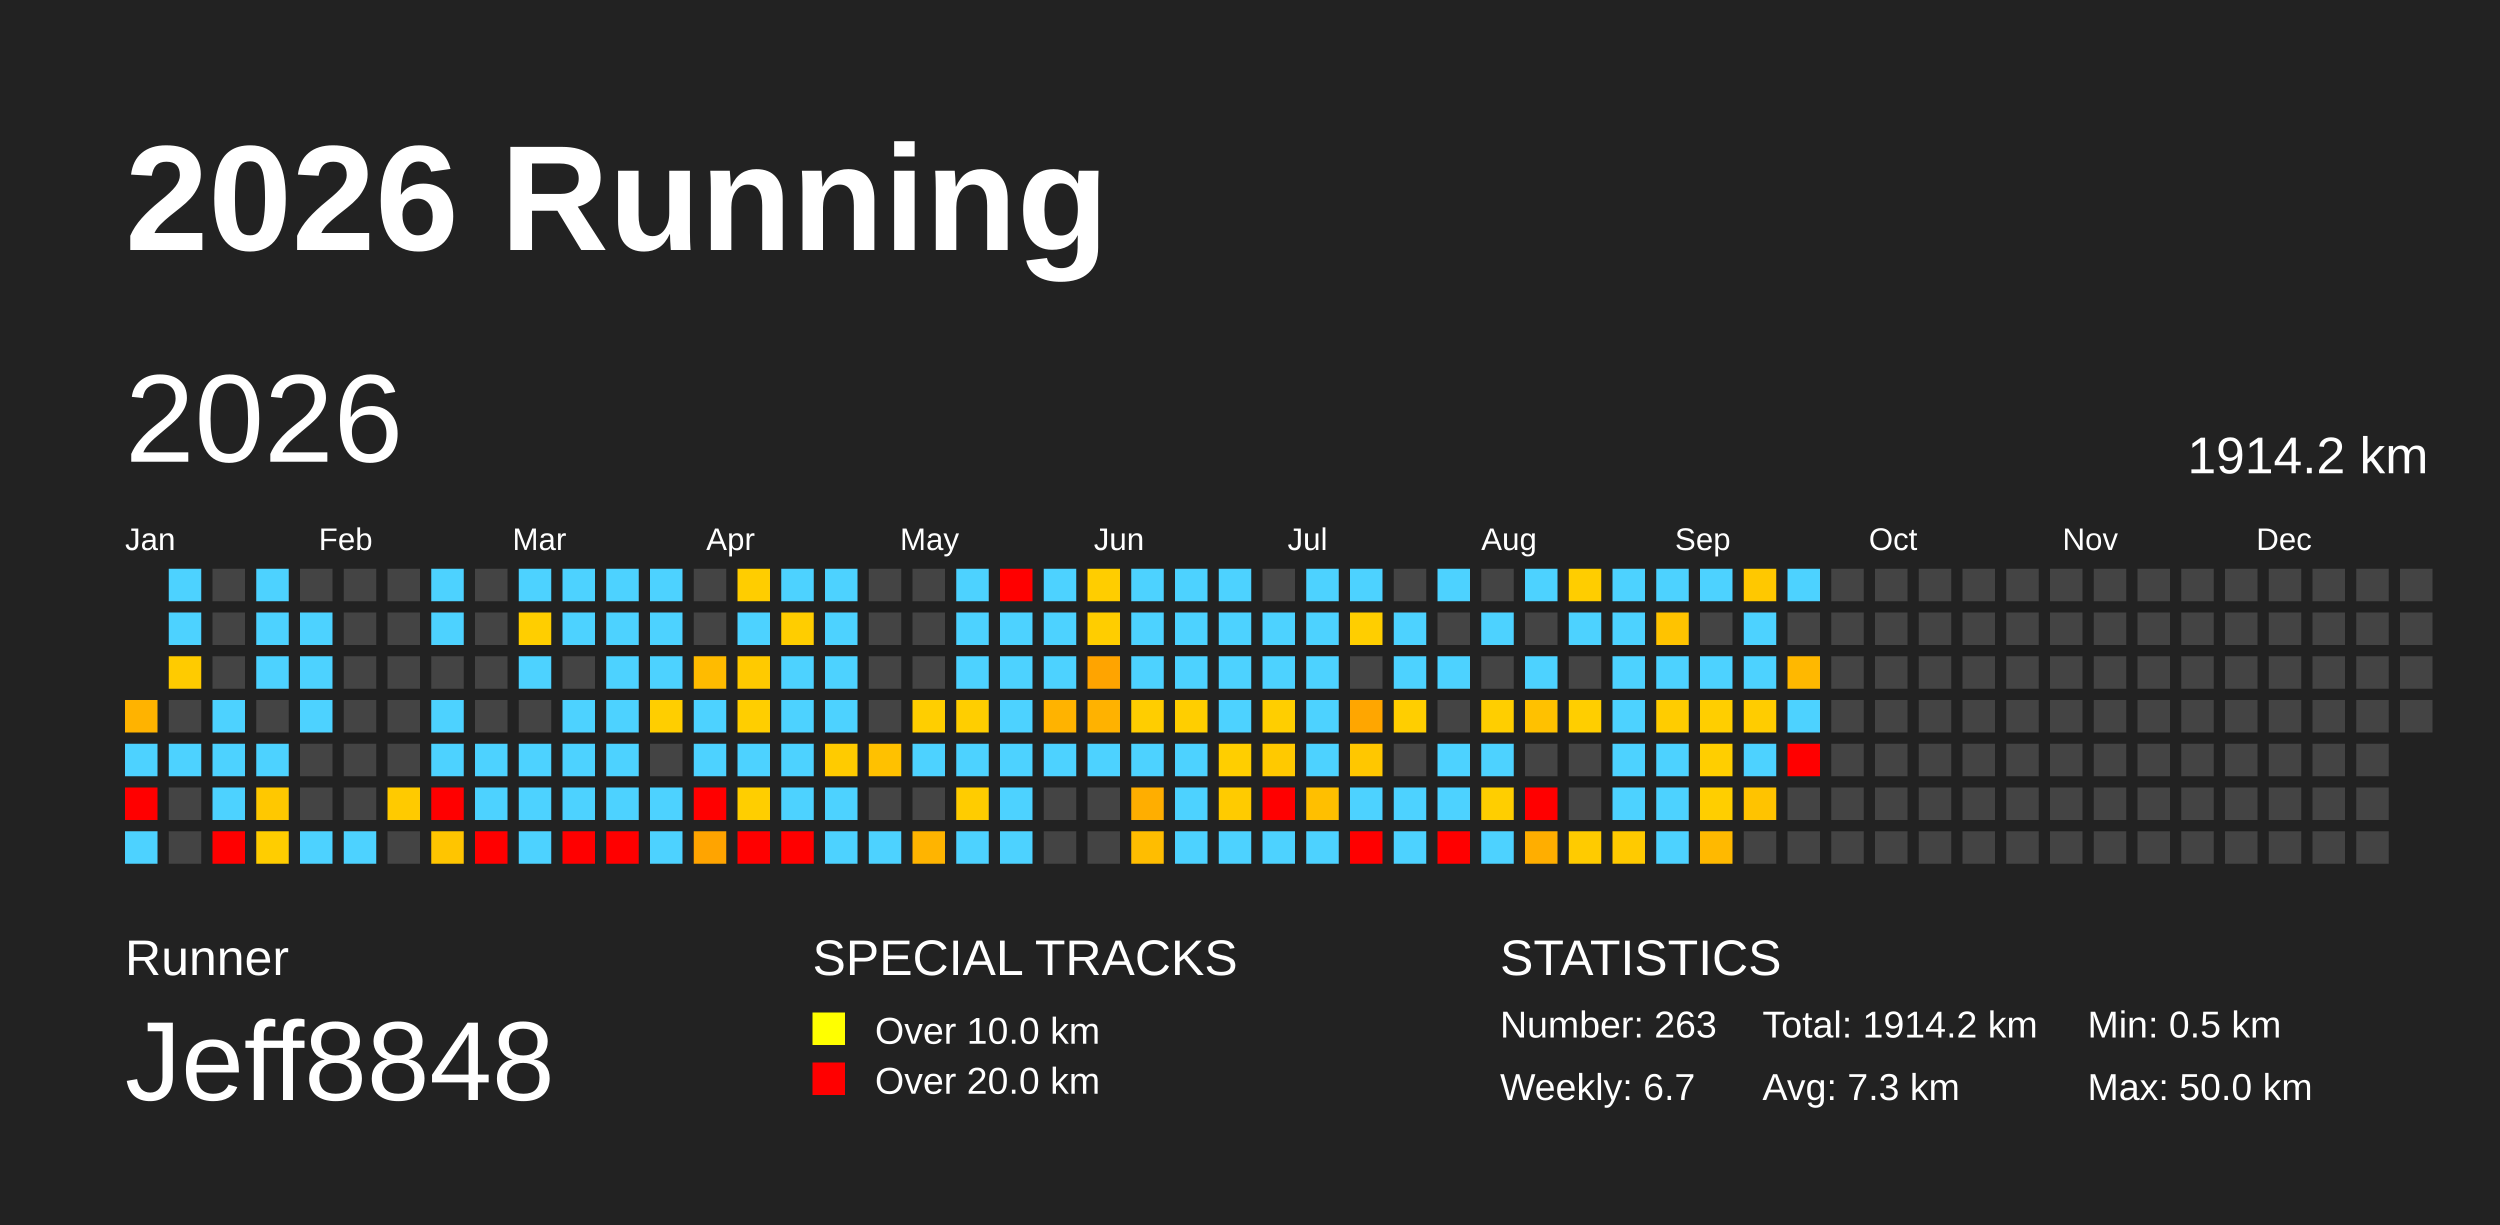
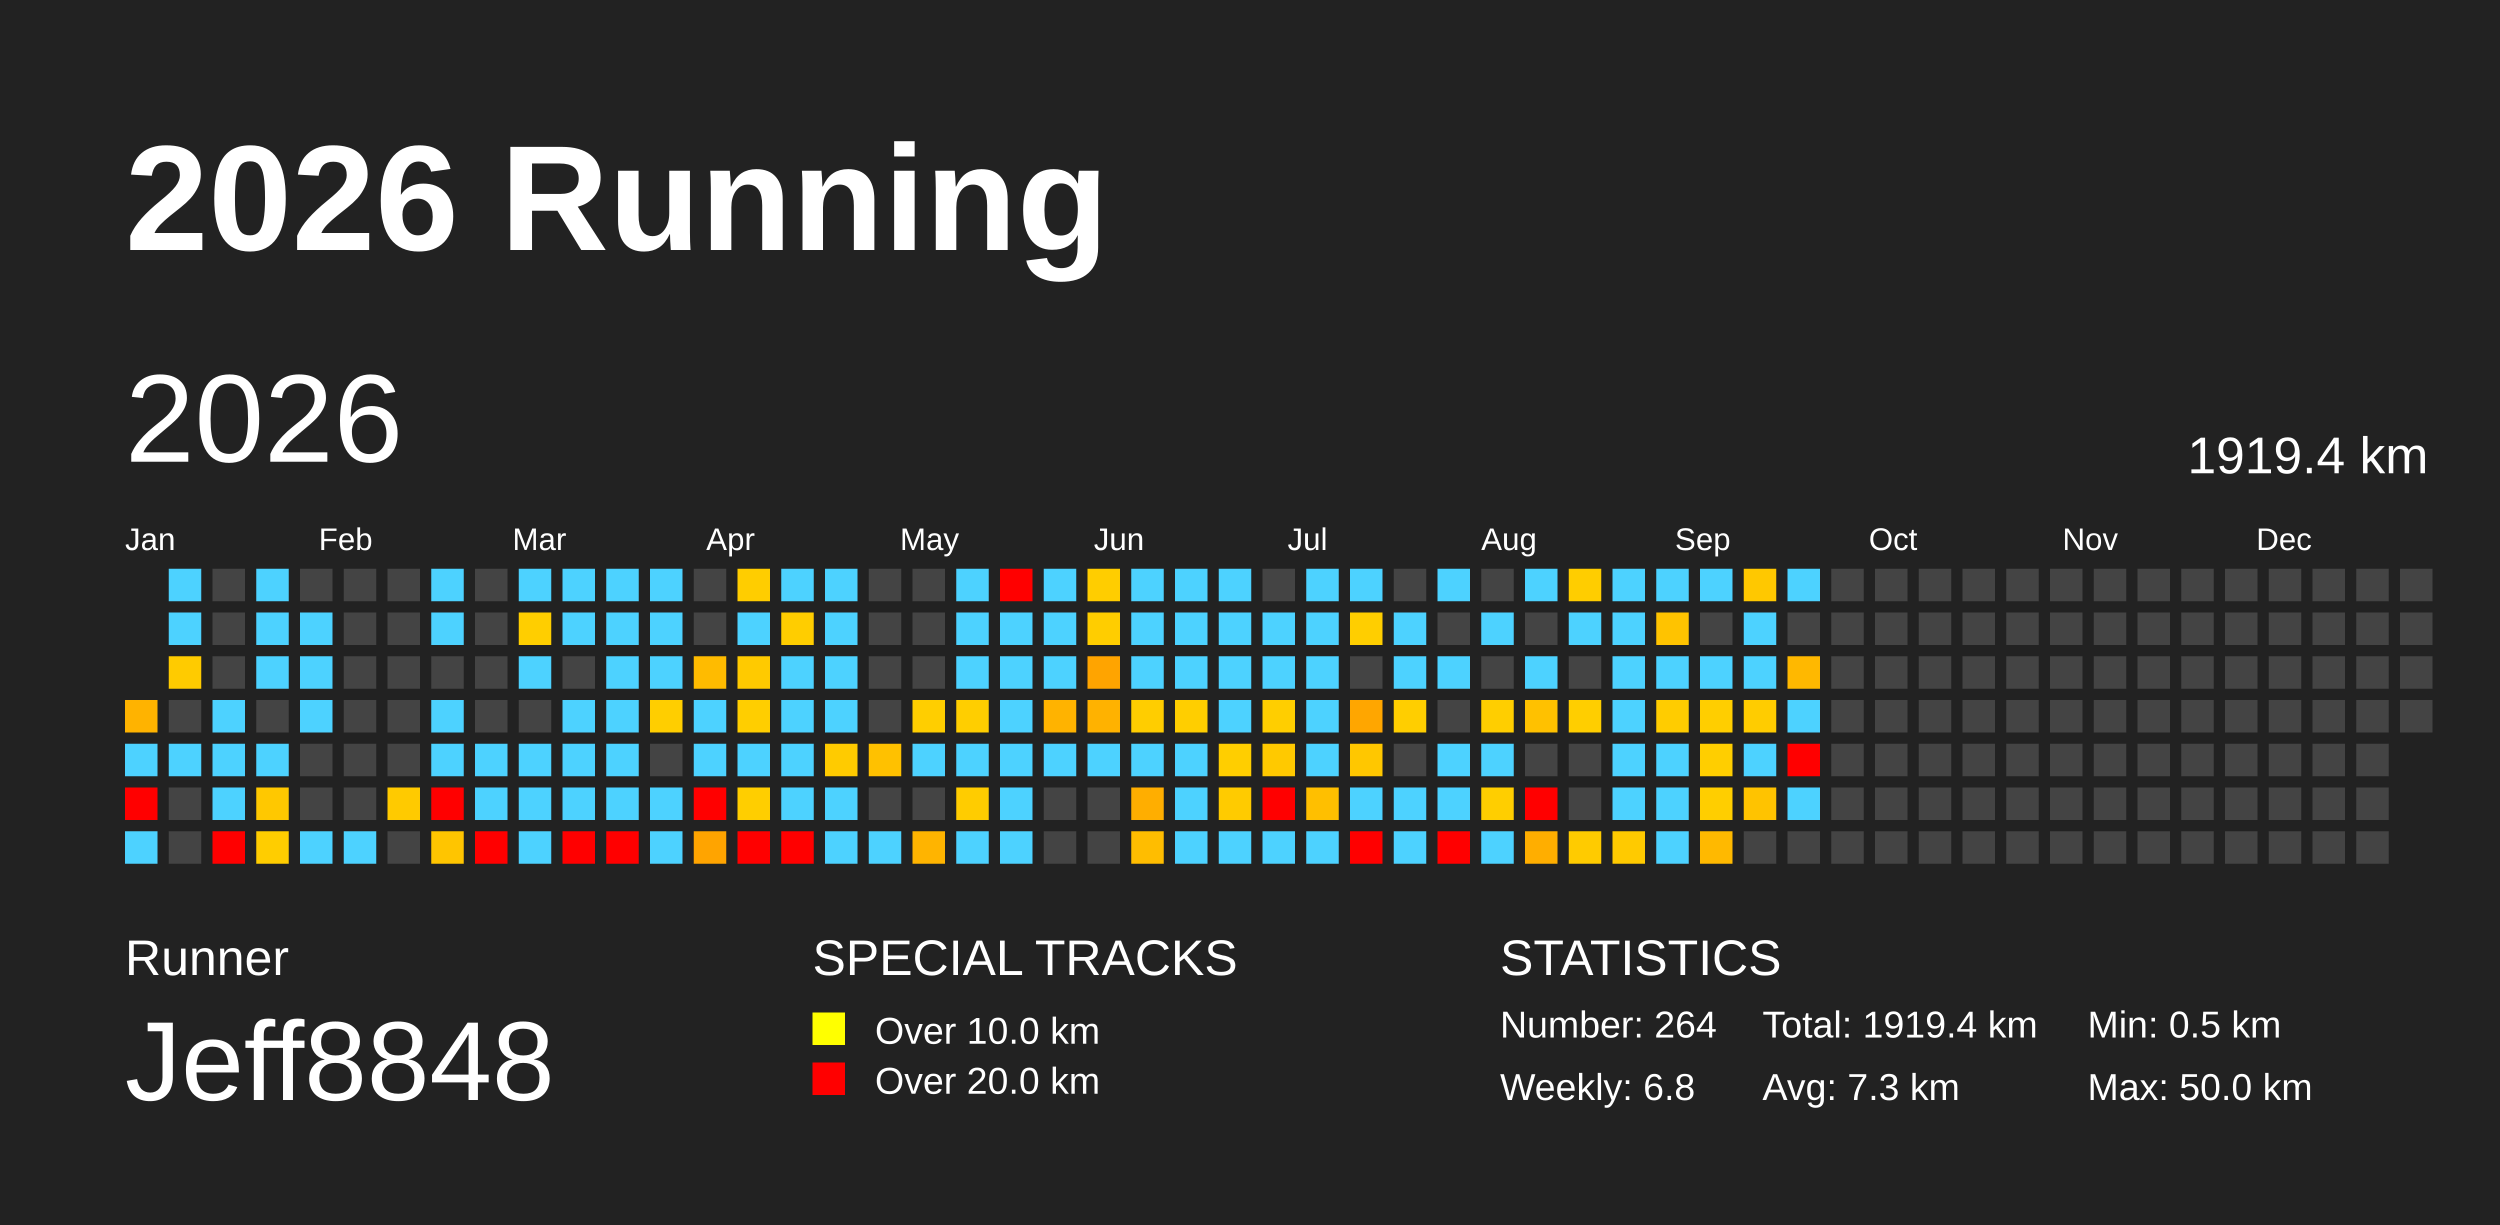
<svg xmlns="http://www.w3.org/2000/svg" baseProfile="full" height="98mm" version="1.1" viewBox="0,0,200,98" width="200mm">
  <defs />
  <rect fill="#222222" height="98" width="200" x="0" y="0" />
  <text fill="#FFFFFF" style="font-size:12px; font-family:Arial; font-weight:bold;" x="10" y="20">2026 Running</text>
  <text fill="#FFFFFF" style="font-size:4px; font-family:Arial" x="10" y="78">Runner</text>
  <text fill="#FFFFFF" style="font-size:9px; font-family:Arial" x="10" y="88">Jeff8848</text>
  <text fill="#FFFFFF" style="font-size:4px; font-family:Arial" x="65" y="78">SPECIAL TRACKS</text>
  <rect fill="yellow" height="2.6" width="2.6" x="65" y="81" />
  <text fill="#FFFFFF" style="font-size:3px; font-family:Arial" x="70" y="83.5">Over 10.0 km</text>
  <rect fill="red" height="2.6" width="2.6" x="65" y="85" />
  <text fill="#FFFFFF" style="font-size:3px; font-family:Arial" x="70" y="87.5">Over 20.0 km</text>
  <text fill="#FFFFFF" style="font-size:4px; font-family:Arial" x="120" y="78">STATISTICS</text>
-   <text fill="#FFFFFF" style="font-size:3px; font-family:Arial" x="120" y="83">Number: 263</text>
-   <text fill="#FFFFFF" style="font-size:3px; font-family:Arial" x="120" y="88">Weekly: 6.7</text>
-   <text fill="#FFFFFF" style="font-size:3px; font-family:Arial" x="141" y="83">Total: 1914.2 km</text>
+   <text fill="#FFFFFF" style="font-size:3px; font-family:Arial" x="120" y="83">Number: 264</text>
+   <text fill="#FFFFFF" style="font-size:3px; font-family:Arial" x="120" y="88">Weekly: 6.8</text>
+   <text fill="#FFFFFF" style="font-size:3px; font-family:Arial" x="141" y="83">Total: 1919.4 km</text>
  <text fill="#FFFFFF" style="font-size:3px; font-family:Arial" x="141" y="88">Avg: 7.3 km</text>
  <text fill="#FFFFFF" style="font-size:3px; font-family:Arial" x="167" y="83">Min: 0.5 km</text>
  <text fill="#FFFFFF" style="font-size:3px; font-family:Arial" x="167" y="88">Max: 50.0 km</text>
  <text dominant-baseline="hanging" fill="#FFFFFF" style="font-size:10.0px; font-family:Arial;" x="10" y="30">2026</text>
-   <text dominant-baseline="hanging" fill="#FFFFFF" style="font-size:4.125px; font-family:Arial;" x="175" y="35">1914.2 km</text>
+   <text dominant-baseline="hanging" fill="#FFFFFF" style="font-size:4.125px; font-family:Arial;" x="175" y="35">1919.4 km</text>
  <text fill="#FFFFFF" style="font-size:2.5px; font-family:Arial" x="10.0" y="44">Jan</text>
  <text fill="#FFFFFF" style="font-size:2.5px; font-family:Arial" x="25.5" y="44">Feb</text>
  <text fill="#FFFFFF" style="font-size:2.5px; font-family:Arial" x="41.0" y="44">Mar</text>
  <text fill="#FFFFFF" style="font-size:2.5px; font-family:Arial" x="56.5" y="44">Apr</text>
  <text fill="#FFFFFF" style="font-size:2.5px; font-family:Arial" x="72.0" y="44">May</text>
  <text fill="#FFFFFF" style="font-size:2.5px; font-family:Arial" x="87.5" y="44">Jun</text>
  <text fill="#FFFFFF" style="font-size:2.5px; font-family:Arial" x="103.0" y="44">Jul</text>
  <text fill="#FFFFFF" style="font-size:2.5px; font-family:Arial" x="118.5" y="44">Aug</text>
  <text fill="#FFFFFF" style="font-size:2.5px; font-family:Arial" x="134.0" y="44">Sep</text>
  <text fill="#FFFFFF" style="font-size:2.5px; font-family:Arial" x="149.5" y="44">Oct</text>
  <text fill="#FFFFFF" style="font-size:2.5px; font-family:Arial" x="165.0" y="44">Nov</text>
  <text fill="#FFFFFF" style="font-size:2.5px; font-family:Arial" x="180.5" y="44">Dec</text>
  <rect fill="#ffb300" height="2.6" width="2.6" x="10.0" y="56.0" />
  <rect fill="#4dd2ff" height="2.6" width="2.6" x="10.0" y="59.5" />
  <rect fill="red" height="2.6" width="2.6" x="10.0" y="63.0" />
  <rect fill="#4dd2ff" height="2.6" width="2.6" x="10.0" y="66.5" />
  <rect fill="#4dd2ff" height="2.6" width="2.6" x="13.5" y="45.5" />
  <rect fill="#4dd2ff" height="2.6" width="2.6" x="13.5" y="49.0" />
  <rect fill="#ffcb00" height="2.6" width="2.6" x="13.5" y="52.5" />
  <rect fill="#444444" height="2.6" width="2.6" x="13.5" y="56.0" />
  <rect fill="#4dd2ff" height="2.6" width="2.6" x="13.5" y="59.5" />
  <rect fill="#444444" height="2.6" width="2.6" x="13.5" y="63.0" />
  <rect fill="#444444" height="2.6" width="2.6" x="13.5" y="66.5" />
  <rect fill="#444444" height="2.6" width="2.6" x="17.0" y="45.5" />
  <rect fill="#444444" height="2.6" width="2.6" x="17.0" y="49.0" />
  <rect fill="#444444" height="2.6" width="2.6" x="17.0" y="52.5" />
  <rect fill="#4dd2ff" height="2.6" width="2.6" x="17.0" y="56.0" />
  <rect fill="#4dd2ff" height="2.6" width="2.6" x="17.0" y="59.5" />
  <rect fill="#4dd2ff" height="2.6" width="2.6" x="17.0" y="63.0" />
  <rect fill="red" height="2.6" width="2.6" x="17.0" y="66.5" />
  <rect fill="#4dd2ff" height="2.6" width="2.6" x="20.5" y="45.5" />
  <rect fill="#4dd2ff" height="2.6" width="2.6" x="20.5" y="49.0" />
  <rect fill="#4dd2ff" height="2.6" width="2.6" x="20.5" y="52.5" />
  <rect fill="#444444" height="2.6" width="2.6" x="20.5" y="56.0" />
  <rect fill="#4dd2ff" height="2.6" width="2.6" x="20.5" y="59.5" />
  <rect fill="#ffc800" height="2.6" width="2.6" x="20.5" y="63.0" />
  <rect fill="#ffcd00" height="2.6" width="2.6" x="20.5" y="66.5" />
  <rect fill="#444444" height="2.6" width="2.6" x="24.0" y="45.5" />
  <rect fill="#4dd2ff" height="2.6" width="2.6" x="24.0" y="49.0" />
  <rect fill="#4dd2ff" height="2.6" width="2.6" x="24.0" y="52.5" />
  <rect fill="#4dd2ff" height="2.6" width="2.6" x="24.0" y="56.0" />
  <rect fill="#444444" height="2.6" width="2.6" x="24.0" y="59.5" />
  <rect fill="#444444" height="2.6" width="2.6" x="24.0" y="63.0" />
  <rect fill="#4dd2ff" height="2.6" width="2.6" x="24.0" y="66.5" />
  <rect fill="#444444" height="2.6" width="2.6" x="27.5" y="45.5" />
  <rect fill="#444444" height="2.6" width="2.6" x="27.5" y="49.0" />
  <rect fill="#444444" height="2.6" width="2.6" x="27.5" y="52.5" />
  <rect fill="#444444" height="2.6" width="2.6" x="27.5" y="56.0" />
  <rect fill="#444444" height="2.6" width="2.6" x="27.5" y="59.5" />
  <rect fill="#444444" height="2.6" width="2.6" x="27.5" y="63.0" />
  <rect fill="#4dd2ff" height="2.6" width="2.6" x="27.5" y="66.5" />
  <rect fill="#444444" height="2.6" width="2.6" x="31.0" y="45.5" />
  <rect fill="#444444" height="2.6" width="2.6" x="31.0" y="49.0" />
  <rect fill="#444444" height="2.6" width="2.6" x="31.0" y="52.5" />
  <rect fill="#444444" height="2.6" width="2.6" x="31.0" y="56.0" />
  <rect fill="#444444" height="2.6" width="2.6" x="31.0" y="59.5" />
  <rect fill="#ffca00" height="2.6" width="2.6" x="31.0" y="63.0" />
  <rect fill="#444444" height="2.6" width="2.6" x="31.0" y="66.5" />
  <rect fill="#4dd2ff" height="2.6" width="2.6" x="34.5" y="45.5" />
  <rect fill="#4dd2ff" height="2.6" width="2.6" x="34.5" y="49.0" />
  <rect fill="#444444" height="2.6" width="2.6" x="34.5" y="52.5" />
  <rect fill="#4dd2ff" height="2.6" width="2.6" x="34.5" y="56.0" />
  <rect fill="#4dd2ff" height="2.6" width="2.6" x="34.5" y="59.5" />
  <rect fill="red" height="2.6" width="2.6" x="34.5" y="63.0" />
  <rect fill="#ffc500" height="2.6" width="2.6" x="34.5" y="66.5" />
  <rect fill="#444444" height="2.6" width="2.6" x="38.0" y="45.5" />
  <rect fill="#444444" height="2.6" width="2.6" x="38.0" y="49.0" />
  <rect fill="#444444" height="2.6" width="2.6" x="38.0" y="52.5" />
  <rect fill="#444444" height="2.6" width="2.6" x="38.0" y="56.0" />
  <rect fill="#4dd2ff" height="2.6" width="2.6" x="38.0" y="59.5" />
  <rect fill="#4dd2ff" height="2.6" width="2.6" x="38.0" y="63.0" />
  <rect fill="red" height="2.6" width="2.6" x="38.0" y="66.5" />
  <rect fill="#4dd2ff" height="2.6" width="2.6" x="41.5" y="45.5" />
  <rect fill="#ffce00" height="2.6" width="2.6" x="41.5" y="49.0" />
  <rect fill="#4dd2ff" height="2.6" width="2.6" x="41.5" y="52.5" />
  <rect fill="#444444" height="2.6" width="2.6" x="41.5" y="56.0" />
  <rect fill="#4dd2ff" height="2.6" width="2.6" x="41.5" y="59.5" />
  <rect fill="#4dd2ff" height="2.6" width="2.6" x="41.5" y="63.0" />
  <rect fill="#4dd2ff" height="2.6" width="2.6" x="41.5" y="66.5" />
  <rect fill="#4dd2ff" height="2.6" width="2.6" x="45.0" y="45.5" />
  <rect fill="#4dd2ff" height="2.6" width="2.6" x="45.0" y="49.0" />
  <rect fill="#444444" height="2.6" width="2.6" x="45.0" y="52.5" />
  <rect fill="#4dd2ff" height="2.6" width="2.6" x="45.0" y="56.0" />
  <rect fill="#4dd2ff" height="2.6" width="2.6" x="45.0" y="59.5" />
  <rect fill="#4dd2ff" height="2.6" width="2.6" x="45.0" y="63.0" />
  <rect fill="red" height="2.6" width="2.6" x="45.0" y="66.5" />
  <rect fill="#4dd2ff" height="2.6" width="2.6" x="48.5" y="45.5" />
  <rect fill="#4dd2ff" height="2.6" width="2.6" x="48.5" y="49.0" />
  <rect fill="#4dd2ff" height="2.6" width="2.6" x="48.5" y="52.5" />
  <rect fill="#4dd2ff" height="2.6" width="2.6" x="48.5" y="56.0" />
  <rect fill="#4dd2ff" height="2.6" width="2.6" x="48.5" y="59.5" />
  <rect fill="#4dd2ff" height="2.6" width="2.6" x="48.5" y="63.0" />
  <rect fill="red" height="2.6" width="2.6" x="48.5" y="66.5" />
  <rect fill="#4dd2ff" height="2.6" width="2.6" x="52.0" y="45.5" />
  <rect fill="#4dd2ff" height="2.6" width="2.6" x="52.0" y="49.0" />
  <rect fill="#4dd2ff" height="2.6" width="2.6" x="52.0" y="52.5" />
  <rect fill="#ffce00" height="2.6" width="2.6" x="52.0" y="56.0" />
  <rect fill="#444444" height="2.6" width="2.6" x="52.0" y="59.5" />
  <rect fill="#4dd2ff" height="2.6" width="2.6" x="52.0" y="63.0" />
  <rect fill="#4dd2ff" height="2.6" width="2.6" x="52.0" y="66.5" />
  <rect fill="#444444" height="2.6" width="2.6" x="55.5" y="45.5" />
  <rect fill="#444444" height="2.6" width="2.6" x="55.5" y="49.0" />
  <rect fill="#ffbb00" height="2.6" width="2.6" x="55.5" y="52.5" />
  <rect fill="#4dd2ff" height="2.6" width="2.6" x="55.5" y="56.0" />
  <rect fill="#4dd2ff" height="2.6" width="2.6" x="55.5" y="59.5" />
  <rect fill="red" height="2.6" width="2.6" x="55.5" y="63.0" />
  <rect fill="#ffa400" height="2.6" width="2.6" x="55.5" y="66.5" />
  <rect fill="#ffcd00" height="2.6" width="2.6" x="59.0" y="45.5" />
  <rect fill="#4dd2ff" height="2.6" width="2.6" x="59.0" y="49.0" />
  <rect fill="#ffca00" height="2.6" width="2.6" x="59.0" y="52.5" />
  <rect fill="#ffce00" height="2.6" width="2.6" x="59.0" y="56.0" />
  <rect fill="#4dd2ff" height="2.6" width="2.6" x="59.0" y="59.5" />
  <rect fill="#ffce00" height="2.6" width="2.6" x="59.0" y="63.0" />
  <rect fill="red" height="2.6" width="2.6" x="59.0" y="66.5" />
  <rect fill="#4dd2ff" height="2.6" width="2.6" x="62.5" y="45.5" />
  <rect fill="#ffcd00" height="2.6" width="2.6" x="62.5" y="49.0" />
  <rect fill="#4dd2ff" height="2.6" width="2.6" x="62.5" y="52.5" />
  <rect fill="#4dd2ff" height="2.6" width="2.6" x="62.5" y="56.0" />
  <rect fill="#4dd2ff" height="2.6" width="2.6" x="62.5" y="59.5" />
  <rect fill="#4dd2ff" height="2.6" width="2.6" x="62.5" y="63.0" />
  <rect fill="red" height="2.6" width="2.6" x="62.5" y="66.5" />
  <rect fill="#4dd2ff" height="2.6" width="2.6" x="66.0" y="45.5" />
  <rect fill="#4dd2ff" height="2.6" width="2.6" x="66.0" y="49.0" />
  <rect fill="#4dd2ff" height="2.6" width="2.6" x="66.0" y="52.5" />
  <rect fill="#4dd2ff" height="2.6" width="2.6" x="66.0" y="56.0" />
  <rect fill="#ffcb00" height="2.6" width="2.6" x="66.0" y="59.5" />
  <rect fill="#4dd2ff" height="2.6" width="2.6" x="66.0" y="63.0" />
  <rect fill="#4dd2ff" height="2.6" width="2.6" x="66.0" y="66.5" />
  <rect fill="#444444" height="2.6" width="2.6" x="69.5" y="45.5" />
  <rect fill="#444444" height="2.6" width="2.6" x="69.5" y="49.0" />
  <rect fill="#444444" height="2.6" width="2.6" x="69.5" y="52.5" />
  <rect fill="#444444" height="2.6" width="2.6" x="69.5" y="56.0" />
  <rect fill="#ffc100" height="2.6" width="2.6" x="69.5" y="59.5" />
  <rect fill="#444444" height="2.6" width="2.6" x="69.5" y="63.0" />
  <rect fill="#4dd2ff" height="2.6" width="2.6" x="69.5" y="66.5" />
  <rect fill="#444444" height="2.6" width="2.6" x="73.0" y="45.5" />
  <rect fill="#444444" height="2.6" width="2.6" x="73.0" y="49.0" />
  <rect fill="#444444" height="2.6" width="2.6" x="73.0" y="52.5" />
  <rect fill="#ffce00" height="2.6" width="2.6" x="73.0" y="56.0" />
  <rect fill="#4dd2ff" height="2.6" width="2.6" x="73.0" y="59.5" />
  <rect fill="#444444" height="2.6" width="2.6" x="73.0" y="63.0" />
  <rect fill="#ffb400" height="2.6" width="2.6" x="73.0" y="66.5" />
  <rect fill="#4dd2ff" height="2.6" width="2.6" x="76.5" y="45.5" />
  <rect fill="#4dd2ff" height="2.6" width="2.6" x="76.5" y="49.0" />
  <rect fill="#4dd2ff" height="2.6" width="2.6" x="76.5" y="52.5" />
  <rect fill="#ffce00" height="2.6" width="2.6" x="76.5" y="56.0" />
  <rect fill="#4dd2ff" height="2.6" width="2.6" x="76.5" y="59.5" />
  <rect fill="#ffcc00" height="2.6" width="2.6" x="76.5" y="63.0" />
  <rect fill="#4dd2ff" height="2.6" width="2.6" x="76.5" y="66.5" />
  <rect fill="red" height="2.6" width="2.6" x="80.0" y="45.5" />
  <rect fill="#4dd2ff" height="2.6" width="2.6" x="80.0" y="49.0" />
  <rect fill="#4dd2ff" height="2.6" width="2.6" x="80.0" y="52.5" />
  <rect fill="#4dd2ff" height="2.6" width="2.6" x="80.0" y="56.0" />
  <rect fill="#4dd2ff" height="2.6" width="2.6" x="80.0" y="59.5" />
  <rect fill="#4dd2ff" height="2.6" width="2.6" x="80.0" y="63.0" />
  <rect fill="#4dd2ff" height="2.6" width="2.6" x="80.0" y="66.5" />
  <rect fill="#4dd2ff" height="2.6" width="2.6" x="83.5" y="45.5" />
  <rect fill="#4dd2ff" height="2.6" width="2.6" x="83.5" y="49.0" />
  <rect fill="#4dd2ff" height="2.6" width="2.6" x="83.5" y="52.5" />
  <rect fill="#ffb300" height="2.6" width="2.6" x="83.5" y="56.0" />
  <rect fill="#4dd2ff" height="2.6" width="2.6" x="83.5" y="59.5" />
  <rect fill="#444444" height="2.6" width="2.6" x="83.5" y="63.0" />
  <rect fill="#444444" height="2.6" width="2.6" x="83.5" y="66.5" />
  <rect fill="#ffcd00" height="2.6" width="2.6" x="87.0" y="45.5" />
  <rect fill="#ffcd00" height="2.6" width="2.6" x="87.0" y="49.0" />
  <rect fill="#ffa400" height="2.6" width="2.6" x="87.0" y="52.5" />
  <rect fill="#ffb200" height="2.6" width="2.6" x="87.0" y="56.0" />
  <rect fill="#4dd2ff" height="2.6" width="2.6" x="87.0" y="59.5" />
  <rect fill="#444444" height="2.6" width="2.6" x="87.0" y="63.0" />
  <rect fill="#444444" height="2.6" width="2.6" x="87.0" y="66.5" />
  <rect fill="#4dd2ff" height="2.6" width="2.6" x="90.5" y="45.5" />
  <rect fill="#4dd2ff" height="2.6" width="2.6" x="90.5" y="49.0" />
  <rect fill="#4dd2ff" height="2.6" width="2.6" x="90.5" y="52.5" />
  <rect fill="#ffcd00" height="2.6" width="2.6" x="90.5" y="56.0" />
  <rect fill="#4dd2ff" height="2.6" width="2.6" x="90.5" y="59.5" />
  <rect fill="#ffae00" height="2.6" width="2.6" x="90.5" y="63.0" />
  <rect fill="#ffbd00" height="2.6" width="2.6" x="90.5" y="66.5" />
  <rect fill="#4dd2ff" height="2.6" width="2.6" x="94.0" y="45.5" />
  <rect fill="#4dd2ff" height="2.6" width="2.6" x="94.0" y="49.0" />
  <rect fill="#4dd2ff" height="2.6" width="2.6" x="94.0" y="52.5" />
  <rect fill="#ffce00" height="2.6" width="2.6" x="94.0" y="56.0" />
  <rect fill="#4dd2ff" height="2.6" width="2.6" x="94.0" y="59.5" />
  <rect fill="#4dd2ff" height="2.6" width="2.6" x="94.0" y="63.0" />
  <rect fill="#4dd2ff" height="2.6" width="2.6" x="94.0" y="66.5" />
  <rect fill="#4dd2ff" height="2.6" width="2.6" x="97.5" y="45.5" />
  <rect fill="#4dd2ff" height="2.6" width="2.6" x="97.5" y="49.0" />
  <rect fill="#4dd2ff" height="2.6" width="2.6" x="97.5" y="52.5" />
  <rect fill="#4dd2ff" height="2.6" width="2.6" x="97.5" y="56.0" />
  <rect fill="#ffce00" height="2.6" width="2.6" x="97.5" y="59.5" />
  <rect fill="#ffcb00" height="2.6" width="2.6" x="97.5" y="63.0" />
  <rect fill="#4dd2ff" height="2.6" width="2.6" x="97.5" y="66.5" />
  <rect fill="#444444" height="2.6" width="2.6" x="101.0" y="45.5" />
  <rect fill="#4dd2ff" height="2.6" width="2.6" x="101.0" y="49.0" />
  <rect fill="#4dd2ff" height="2.6" width="2.6" x="101.0" y="52.5" />
  <rect fill="#ffce00" height="2.6" width="2.6" x="101.0" y="56.0" />
  <rect fill="#ffc900" height="2.6" width="2.6" x="101.0" y="59.5" />
  <rect fill="red" height="2.6" width="2.6" x="101.0" y="63.0" />
  <rect fill="#4dd2ff" height="2.6" width="2.6" x="101.0" y="66.5" />
  <rect fill="#4dd2ff" height="2.6" width="2.6" x="104.5" y="45.5" />
  <rect fill="#4dd2ff" height="2.6" width="2.6" x="104.5" y="49.0" />
  <rect fill="#4dd2ff" height="2.6" width="2.6" x="104.5" y="52.5" />
  <rect fill="#4dd2ff" height="2.6" width="2.6" x="104.5" y="56.0" />
  <rect fill="#4dd2ff" height="2.6" width="2.6" x="104.5" y="59.5" />
  <rect fill="#ffbf00" height="2.6" width="2.6" x="104.5" y="63.0" />
  <rect fill="#4dd2ff" height="2.6" width="2.6" x="104.5" y="66.5" />
  <rect fill="#4dd2ff" height="2.6" width="2.6" x="108.0" y="45.5" />
  <rect fill="#ffce00" height="2.6" width="2.6" x="108.0" y="49.0" />
  <rect fill="#444444" height="2.6" width="2.6" x="108.0" y="52.5" />
  <rect fill="#ffa600" height="2.6" width="2.6" x="108.0" y="56.0" />
  <rect fill="#ffc700" height="2.6" width="2.6" x="108.0" y="59.5" />
  <rect fill="#4dd2ff" height="2.6" width="2.6" x="108.0" y="63.0" />
  <rect fill="red" height="2.6" width="2.6" x="108.0" y="66.5" />
  <rect fill="#444444" height="2.6" width="2.6" x="111.5" y="45.5" />
  <rect fill="#4dd2ff" height="2.6" width="2.6" x="111.5" y="49.0" />
  <rect fill="#4dd2ff" height="2.6" width="2.6" x="111.5" y="52.5" />
  <rect fill="#ffce00" height="2.6" width="2.6" x="111.5" y="56.0" />
  <rect fill="#444444" height="2.6" width="2.6" x="111.5" y="59.5" />
  <rect fill="#4dd2ff" height="2.6" width="2.6" x="111.5" y="63.0" />
  <rect fill="#4dd2ff" height="2.6" width="2.6" x="111.5" y="66.5" />
  <rect fill="#4dd2ff" height="2.6" width="2.6" x="115.0" y="45.5" />
  <rect fill="#444444" height="2.6" width="2.6" x="115.0" y="49.0" />
  <rect fill="#4dd2ff" height="2.6" width="2.6" x="115.0" y="52.5" />
  <rect fill="#444444" height="2.6" width="2.6" x="115.0" y="56.0" />
  <rect fill="#4dd2ff" height="2.6" width="2.6" x="115.0" y="59.5" />
  <rect fill="#4dd2ff" height="2.6" width="2.6" x="115.0" y="63.0" />
  <rect fill="red" height="2.6" width="2.6" x="115.0" y="66.5" />
  <rect fill="#444444" height="2.6" width="2.6" x="118.5" y="45.5" />
  <rect fill="#4dd2ff" height="2.6" width="2.6" x="118.5" y="49.0" />
  <rect fill="#444444" height="2.6" width="2.6" x="118.5" y="52.5" />
  <rect fill="#ffce00" height="2.6" width="2.6" x="118.5" y="56.0" />
  <rect fill="#4dd2ff" height="2.6" width="2.6" x="118.5" y="59.5" />
  <rect fill="#ffce00" height="2.6" width="2.6" x="118.5" y="63.0" />
  <rect fill="#4dd2ff" height="2.6" width="2.6" x="118.5" y="66.5" />
  <rect fill="#4dd2ff" height="2.6" width="2.6" x="122.0" y="45.5" />
  <rect fill="#444444" height="2.6" width="2.6" x="122.0" y="49.0" />
  <rect fill="#4dd2ff" height="2.6" width="2.6" x="122.0" y="52.5" />
  <rect fill="#ffc100" height="2.6" width="2.6" x="122.0" y="56.0" />
  <rect fill="#444444" height="2.6" width="2.6" x="122.0" y="59.5" />
  <rect fill="red" height="2.6" width="2.6" x="122.0" y="63.0" />
  <rect fill="#ffae00" height="2.6" width="2.6" x="122.0" y="66.5" />
  <rect fill="#ffcd00" height="2.6" width="2.6" x="125.5" y="45.5" />
  <rect fill="#4dd2ff" height="2.6" width="2.6" x="125.5" y="49.0" />
  <rect fill="#444444" height="2.6" width="2.6" x="125.5" y="52.5" />
  <rect fill="#ffce00" height="2.6" width="2.6" x="125.5" y="56.0" />
  <rect fill="#444444" height="2.6" width="2.6" x="125.5" y="59.5" />
  <rect fill="#444444" height="2.6" width="2.6" x="125.5" y="63.0" />
  <rect fill="#ffcb00" height="2.6" width="2.6" x="125.5" y="66.5" />
  <rect fill="#4dd2ff" height="2.6" width="2.6" x="129.0" y="45.5" />
  <rect fill="#4dd2ff" height="2.6" width="2.6" x="129.0" y="49.0" />
  <rect fill="#4dd2ff" height="2.6" width="2.6" x="129.0" y="52.5" />
  <rect fill="#4dd2ff" height="2.6" width="2.6" x="129.0" y="56.0" />
  <rect fill="#4dd2ff" height="2.6" width="2.6" x="129.0" y="59.5" />
  <rect fill="#4dd2ff" height="2.6" width="2.6" x="129.0" y="63.0" />
  <rect fill="#ffca00" height="2.6" width="2.6" x="129.0" y="66.5" />
  <rect fill="#4dd2ff" height="2.6" width="2.6" x="132.5" y="45.5" />
  <rect fill="#ffc300" height="2.6" width="2.6" x="132.5" y="49.0" />
  <rect fill="#4dd2ff" height="2.6" width="2.6" x="132.5" y="52.5" />
  <rect fill="#ffcc00" height="2.6" width="2.6" x="132.5" y="56.0" />
  <rect fill="#4dd2ff" height="2.6" width="2.6" x="132.5" y="59.5" />
  <rect fill="#4dd2ff" height="2.6" width="2.6" x="132.5" y="63.0" />
  <rect fill="#4dd2ff" height="2.6" width="2.6" x="132.5" y="66.5" />
  <rect fill="#4dd2ff" height="2.6" width="2.6" x="136.0" y="45.5" />
  <rect fill="#444444" height="2.6" width="2.6" x="136.0" y="49.0" />
  <rect fill="#4dd2ff" height="2.6" width="2.6" x="136.0" y="52.5" />
  <rect fill="#ffce00" height="2.6" width="2.6" x="136.0" y="56.0" />
  <rect fill="#ffce00" height="2.6" width="2.6" x="136.0" y="59.5" />
  <rect fill="#ffce00" height="2.6" width="2.6" x="136.0" y="63.0" />
  <rect fill="#ffb900" height="2.6" width="2.6" x="136.0" y="66.5" />
  <rect fill="#ffc800" height="2.6" width="2.6" x="139.5" y="45.5" />
  <rect fill="#4dd2ff" height="2.6" width="2.6" x="139.5" y="49.0" />
  <rect fill="#4dd2ff" height="2.6" width="2.6" x="139.5" y="52.5" />
  <rect fill="#ffcc00" height="2.6" width="2.6" x="139.5" y="56.0" />
  <rect fill="#4dd2ff" height="2.6" width="2.6" x="139.5" y="59.5" />
  <rect fill="#ffc300" height="2.6" width="2.6" x="139.5" y="63.0" />
  <rect fill="#444444" height="2.6" width="2.6" x="139.5" y="66.5" />
  <rect fill="#4dd2ff" height="2.6" width="2.6" x="143.0" y="45.5" />
  <rect fill="#444444" height="2.6" width="2.6" x="143.0" y="49.0" />
  <rect fill="#ffb800" height="2.6" width="2.6" x="143.0" y="52.5" />
  <rect fill="#4dd2ff" height="2.6" width="2.6" x="143.0" y="56.0" />
  <rect fill="red" height="2.6" width="2.6" x="143.0" y="59.5" />
-   <rect fill="#444444" height="2.6" width="2.6" x="143.0" y="63.0" />
+   <rect fill="#4dd2ff" height="2.6" width="2.6" x="143.0" y="63.0" />
  <rect fill="#444444" height="2.6" width="2.6" x="143.0" y="66.5" />
  <rect fill="#444444" height="2.6" width="2.6" x="146.5" y="45.5" />
  <rect fill="#444444" height="2.6" width="2.6" x="146.5" y="49.0" />
  <rect fill="#444444" height="2.6" width="2.6" x="146.5" y="52.5" />
  <rect fill="#444444" height="2.6" width="2.6" x="146.5" y="56.0" />
  <rect fill="#444444" height="2.6" width="2.6" x="146.5" y="59.5" />
  <rect fill="#444444" height="2.6" width="2.6" x="146.5" y="63.0" />
  <rect fill="#444444" height="2.6" width="2.6" x="146.5" y="66.5" />
  <rect fill="#444444" height="2.6" width="2.6" x="150.0" y="45.5" />
  <rect fill="#444444" height="2.6" width="2.6" x="150.0" y="49.0" />
  <rect fill="#444444" height="2.6" width="2.6" x="150.0" y="52.5" />
  <rect fill="#444444" height="2.6" width="2.6" x="150.0" y="56.0" />
  <rect fill="#444444" height="2.6" width="2.6" x="150.0" y="59.5" />
  <rect fill="#444444" height="2.6" width="2.6" x="150.0" y="63.0" />
  <rect fill="#444444" height="2.6" width="2.6" x="150.0" y="66.5" />
  <rect fill="#444444" height="2.6" width="2.6" x="153.5" y="45.5" />
  <rect fill="#444444" height="2.6" width="2.6" x="153.5" y="49.0" />
  <rect fill="#444444" height="2.6" width="2.6" x="153.5" y="52.5" />
  <rect fill="#444444" height="2.6" width="2.6" x="153.5" y="56.0" />
  <rect fill="#444444" height="2.6" width="2.6" x="153.5" y="59.5" />
  <rect fill="#444444" height="2.6" width="2.6" x="153.5" y="63.0" />
  <rect fill="#444444" height="2.6" width="2.6" x="153.5" y="66.5" />
  <rect fill="#444444" height="2.6" width="2.6" x="157.0" y="45.5" />
  <rect fill="#444444" height="2.6" width="2.6" x="157.0" y="49.0" />
  <rect fill="#444444" height="2.6" width="2.6" x="157.0" y="52.5" />
  <rect fill="#444444" height="2.6" width="2.6" x="157.0" y="56.0" />
  <rect fill="#444444" height="2.6" width="2.6" x="157.0" y="59.5" />
  <rect fill="#444444" height="2.6" width="2.6" x="157.0" y="63.0" />
  <rect fill="#444444" height="2.6" width="2.6" x="157.0" y="66.5" />
  <rect fill="#444444" height="2.6" width="2.6" x="160.5" y="45.5" />
  <rect fill="#444444" height="2.6" width="2.6" x="160.5" y="49.0" />
  <rect fill="#444444" height="2.6" width="2.6" x="160.5" y="52.5" />
  <rect fill="#444444" height="2.6" width="2.6" x="160.5" y="56.0" />
  <rect fill="#444444" height="2.6" width="2.6" x="160.5" y="59.5" />
  <rect fill="#444444" height="2.6" width="2.6" x="160.5" y="63.0" />
  <rect fill="#444444" height="2.6" width="2.6" x="160.5" y="66.5" />
  <rect fill="#444444" height="2.6" width="2.6" x="164.0" y="45.5" />
  <rect fill="#444444" height="2.6" width="2.6" x="164.0" y="49.0" />
  <rect fill="#444444" height="2.6" width="2.6" x="164.0" y="52.5" />
  <rect fill="#444444" height="2.6" width="2.6" x="164.0" y="56.0" />
  <rect fill="#444444" height="2.6" width="2.6" x="164.0" y="59.5" />
  <rect fill="#444444" height="2.6" width="2.6" x="164.0" y="63.0" />
  <rect fill="#444444" height="2.6" width="2.6" x="164.0" y="66.5" />
  <rect fill="#444444" height="2.6" width="2.6" x="167.5" y="45.5" />
  <rect fill="#444444" height="2.6" width="2.6" x="167.5" y="49.0" />
  <rect fill="#444444" height="2.6" width="2.6" x="167.5" y="52.5" />
  <rect fill="#444444" height="2.6" width="2.6" x="167.5" y="56.0" />
  <rect fill="#444444" height="2.6" width="2.6" x="167.5" y="59.5" />
  <rect fill="#444444" height="2.6" width="2.6" x="167.5" y="63.0" />
  <rect fill="#444444" height="2.6" width="2.6" x="167.5" y="66.5" />
  <rect fill="#444444" height="2.6" width="2.6" x="171.0" y="45.5" />
  <rect fill="#444444" height="2.6" width="2.6" x="171.0" y="49.0" />
  <rect fill="#444444" height="2.6" width="2.6" x="171.0" y="52.5" />
  <rect fill="#444444" height="2.6" width="2.6" x="171.0" y="56.0" />
  <rect fill="#444444" height="2.6" width="2.6" x="171.0" y="59.5" />
  <rect fill="#444444" height="2.6" width="2.6" x="171.0" y="63.0" />
  <rect fill="#444444" height="2.6" width="2.6" x="171.0" y="66.5" />
  <rect fill="#444444" height="2.6" width="2.6" x="174.5" y="45.5" />
  <rect fill="#444444" height="2.6" width="2.6" x="174.5" y="49.0" />
  <rect fill="#444444" height="2.6" width="2.6" x="174.5" y="52.5" />
  <rect fill="#444444" height="2.6" width="2.6" x="174.5" y="56.0" />
  <rect fill="#444444" height="2.6" width="2.6" x="174.5" y="59.5" />
  <rect fill="#444444" height="2.6" width="2.6" x="174.5" y="63.0" />
  <rect fill="#444444" height="2.6" width="2.6" x="174.5" y="66.5" />
  <rect fill="#444444" height="2.6" width="2.6" x="178.0" y="45.5" />
  <rect fill="#444444" height="2.6" width="2.6" x="178.0" y="49.0" />
  <rect fill="#444444" height="2.6" width="2.6" x="178.0" y="52.5" />
  <rect fill="#444444" height="2.6" width="2.6" x="178.0" y="56.0" />
  <rect fill="#444444" height="2.6" width="2.6" x="178.0" y="59.5" />
  <rect fill="#444444" height="2.6" width="2.6" x="178.0" y="63.0" />
  <rect fill="#444444" height="2.6" width="2.6" x="178.0" y="66.5" />
  <rect fill="#444444" height="2.6" width="2.6" x="181.5" y="45.5" />
  <rect fill="#444444" height="2.6" width="2.6" x="181.5" y="49.0" />
  <rect fill="#444444" height="2.6" width="2.6" x="181.5" y="52.5" />
  <rect fill="#444444" height="2.6" width="2.6" x="181.5" y="56.0" />
  <rect fill="#444444" height="2.6" width="2.6" x="181.5" y="59.5" />
  <rect fill="#444444" height="2.6" width="2.6" x="181.5" y="63.0" />
  <rect fill="#444444" height="2.6" width="2.6" x="181.5" y="66.5" />
  <rect fill="#444444" height="2.6" width="2.6" x="185.0" y="45.5" />
  <rect fill="#444444" height="2.6" width="2.6" x="185.0" y="49.0" />
  <rect fill="#444444" height="2.6" width="2.6" x="185.0" y="52.5" />
  <rect fill="#444444" height="2.6" width="2.6" x="185.0" y="56.0" />
  <rect fill="#444444" height="2.6" width="2.6" x="185.0" y="59.5" />
  <rect fill="#444444" height="2.6" width="2.6" x="185.0" y="63.0" />
  <rect fill="#444444" height="2.6" width="2.6" x="185.0" y="66.5" />
  <rect fill="#444444" height="2.6" width="2.6" x="188.5" y="45.5" />
  <rect fill="#444444" height="2.6" width="2.6" x="188.5" y="49.0" />
  <rect fill="#444444" height="2.6" width="2.6" x="188.5" y="52.5" />
  <rect fill="#444444" height="2.6" width="2.6" x="188.5" y="56.0" />
  <rect fill="#444444" height="2.6" width="2.6" x="188.5" y="59.5" />
  <rect fill="#444444" height="2.6" width="2.6" x="188.5" y="63.0" />
  <rect fill="#444444" height="2.6" width="2.6" x="188.5" y="66.5" />
  <rect fill="#444444" height="2.6" width="2.6" x="192.0" y="45.5" />
  <rect fill="#444444" height="2.6" width="2.6" x="192.0" y="49.0" />
  <rect fill="#444444" height="2.6" width="2.6" x="192.0" y="52.5" />
  <rect fill="#444444" height="2.6" width="2.6" x="192.0" y="56.0" />
</svg>
